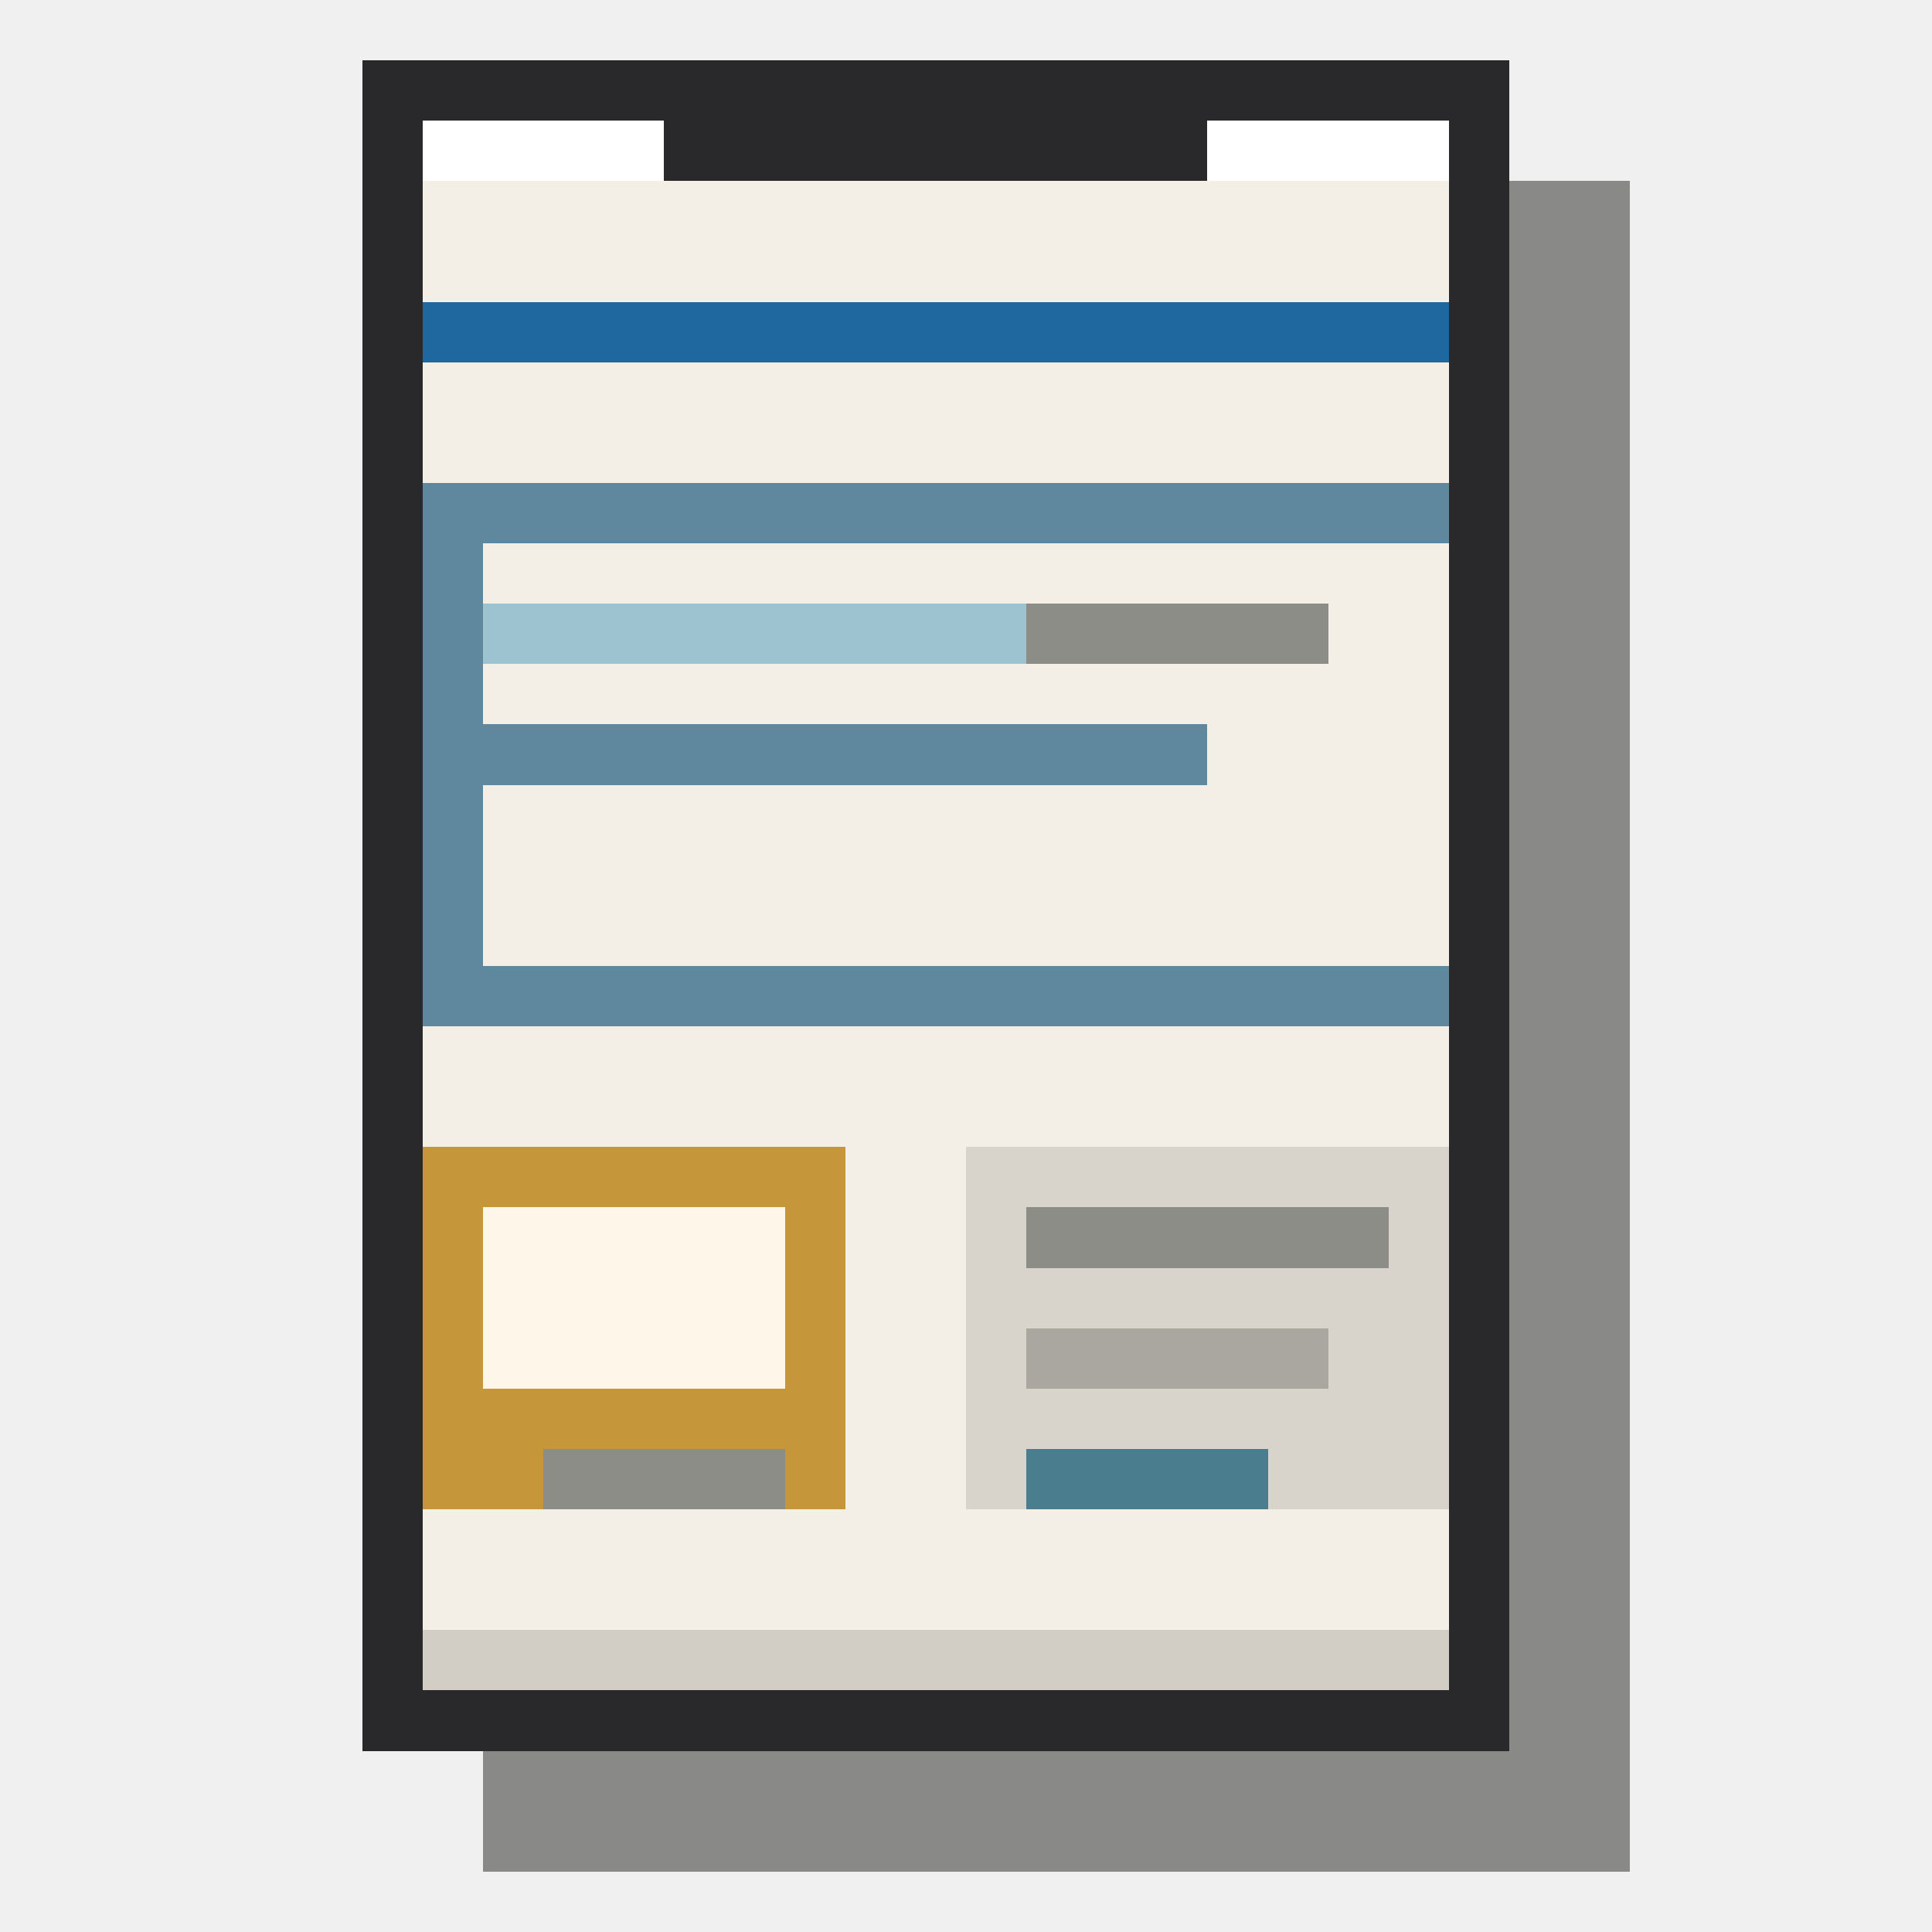
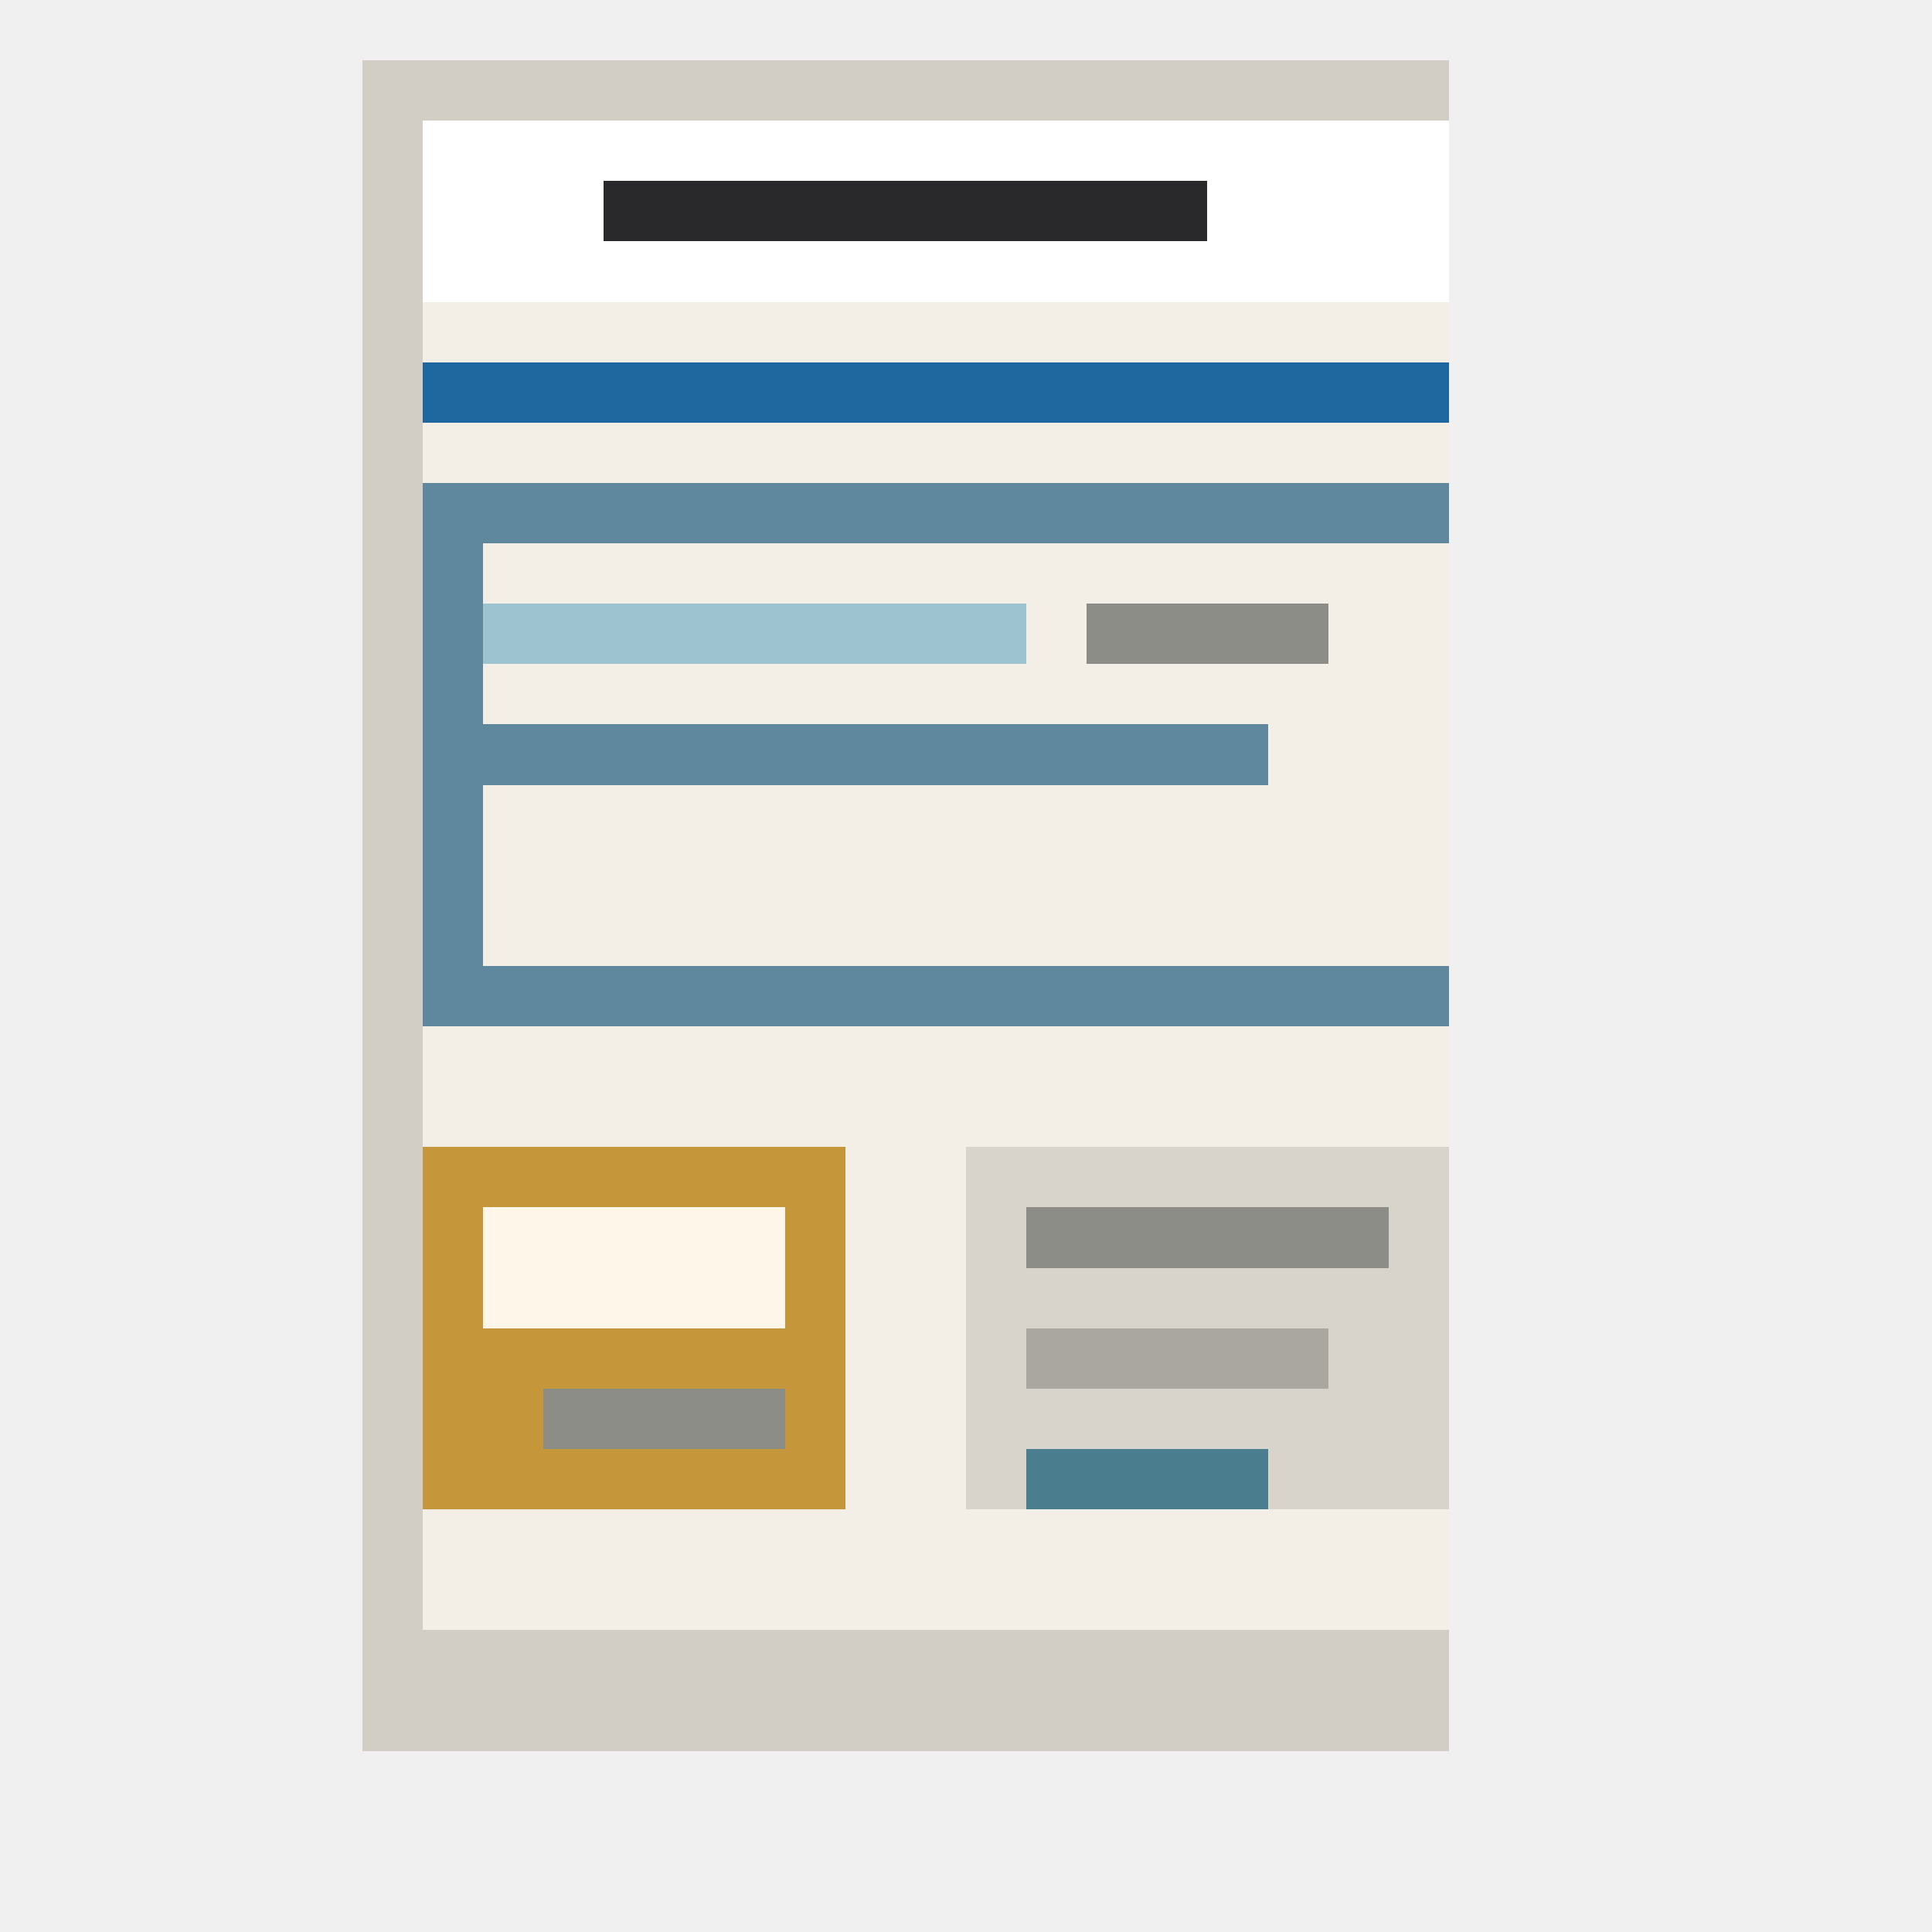
<svg xmlns="http://www.w3.org/2000/svg" viewBox="0 0 32 32" shape-rendering="crispEdges" data-m98-concept="understandingfafsa" data-m98-grid="32">
-   <rect fill="#898a87" x="8" y="3" width="19" height="28" />
-   <rect fill="#29282a" x="6" y="1" width="19" height="28" />
-   <rect fill="#d2cec6" x="7" y="2" width="17" height="26" />
+   <rect fill="#d2cec6" x="6" y="1" width="18" height="28" />
  <rect fill="#f3efe7" x="7" y="2" width="17" height="25" />
-   <rect fill="#ffffff" x="7" y="2" width="17" height="1" />
-   <rect fill="#29282a" x="11" y="2" width="9" height="1" />
-   <rect fill="#1f679f" x="7" y="5" width="17" height="1" />
+   <rect fill="#ffffff" x="7" y="2" width="17" height="3" />
+   <rect fill="#29282a" x="10" y="3" width="10" height="1" />
+   <rect fill="#1f679f" x="7" y="6" width="17" height="1" />
  <rect fill="#5f889f" x="7" y="8" width="17" height="1" />
  <rect fill="#5f889f" x="7" y="8" width="1" height="9" />
  <rect fill="#9dc3d1" x="8" y="10" width="9" height="1" />
-   <rect fill="#5f889f" x="7" y="12" width="13" height="1" />
-   <rect fill="#8d8d88" x="17" y="10" width="5" height="1" />
-   <rect fill="#5f889f" x="7" y="16" width="17" height="1" />
+   <rect fill="#5f889f" x="8" y="12" width="13" height="1" />
+   <rect fill="#8d8d88" x="18" y="10" width="4" height="1" />
+   <rect fill="#5f889f" x="8" y="16" width="16" height="1" />
  <rect fill="#c5963a" x="7" y="19" width="7" height="6" />
-   <rect fill="#fff6ea" x="8" y="20" width="5" height="3" />
-   <rect fill="#8d8d88" x="9" y="24" width="4" height="1" />
+   <rect fill="#fff6ea" x="8" y="20" width="5" height="2" />
+   <rect fill="#8d8d88" x="9" y="23" width="4" height="1" />
  <rect fill="#d8d4cc" x="16" y="19" width="8" height="6" />
  <rect fill="#8d8d88" x="17" y="20" width="6" height="1" />
  <rect fill="#aaa7a1" x="17" y="22" width="5" height="1" />
  <rect fill="#4a7d8e" x="17" y="24" width="4" height="1" />
</svg>
